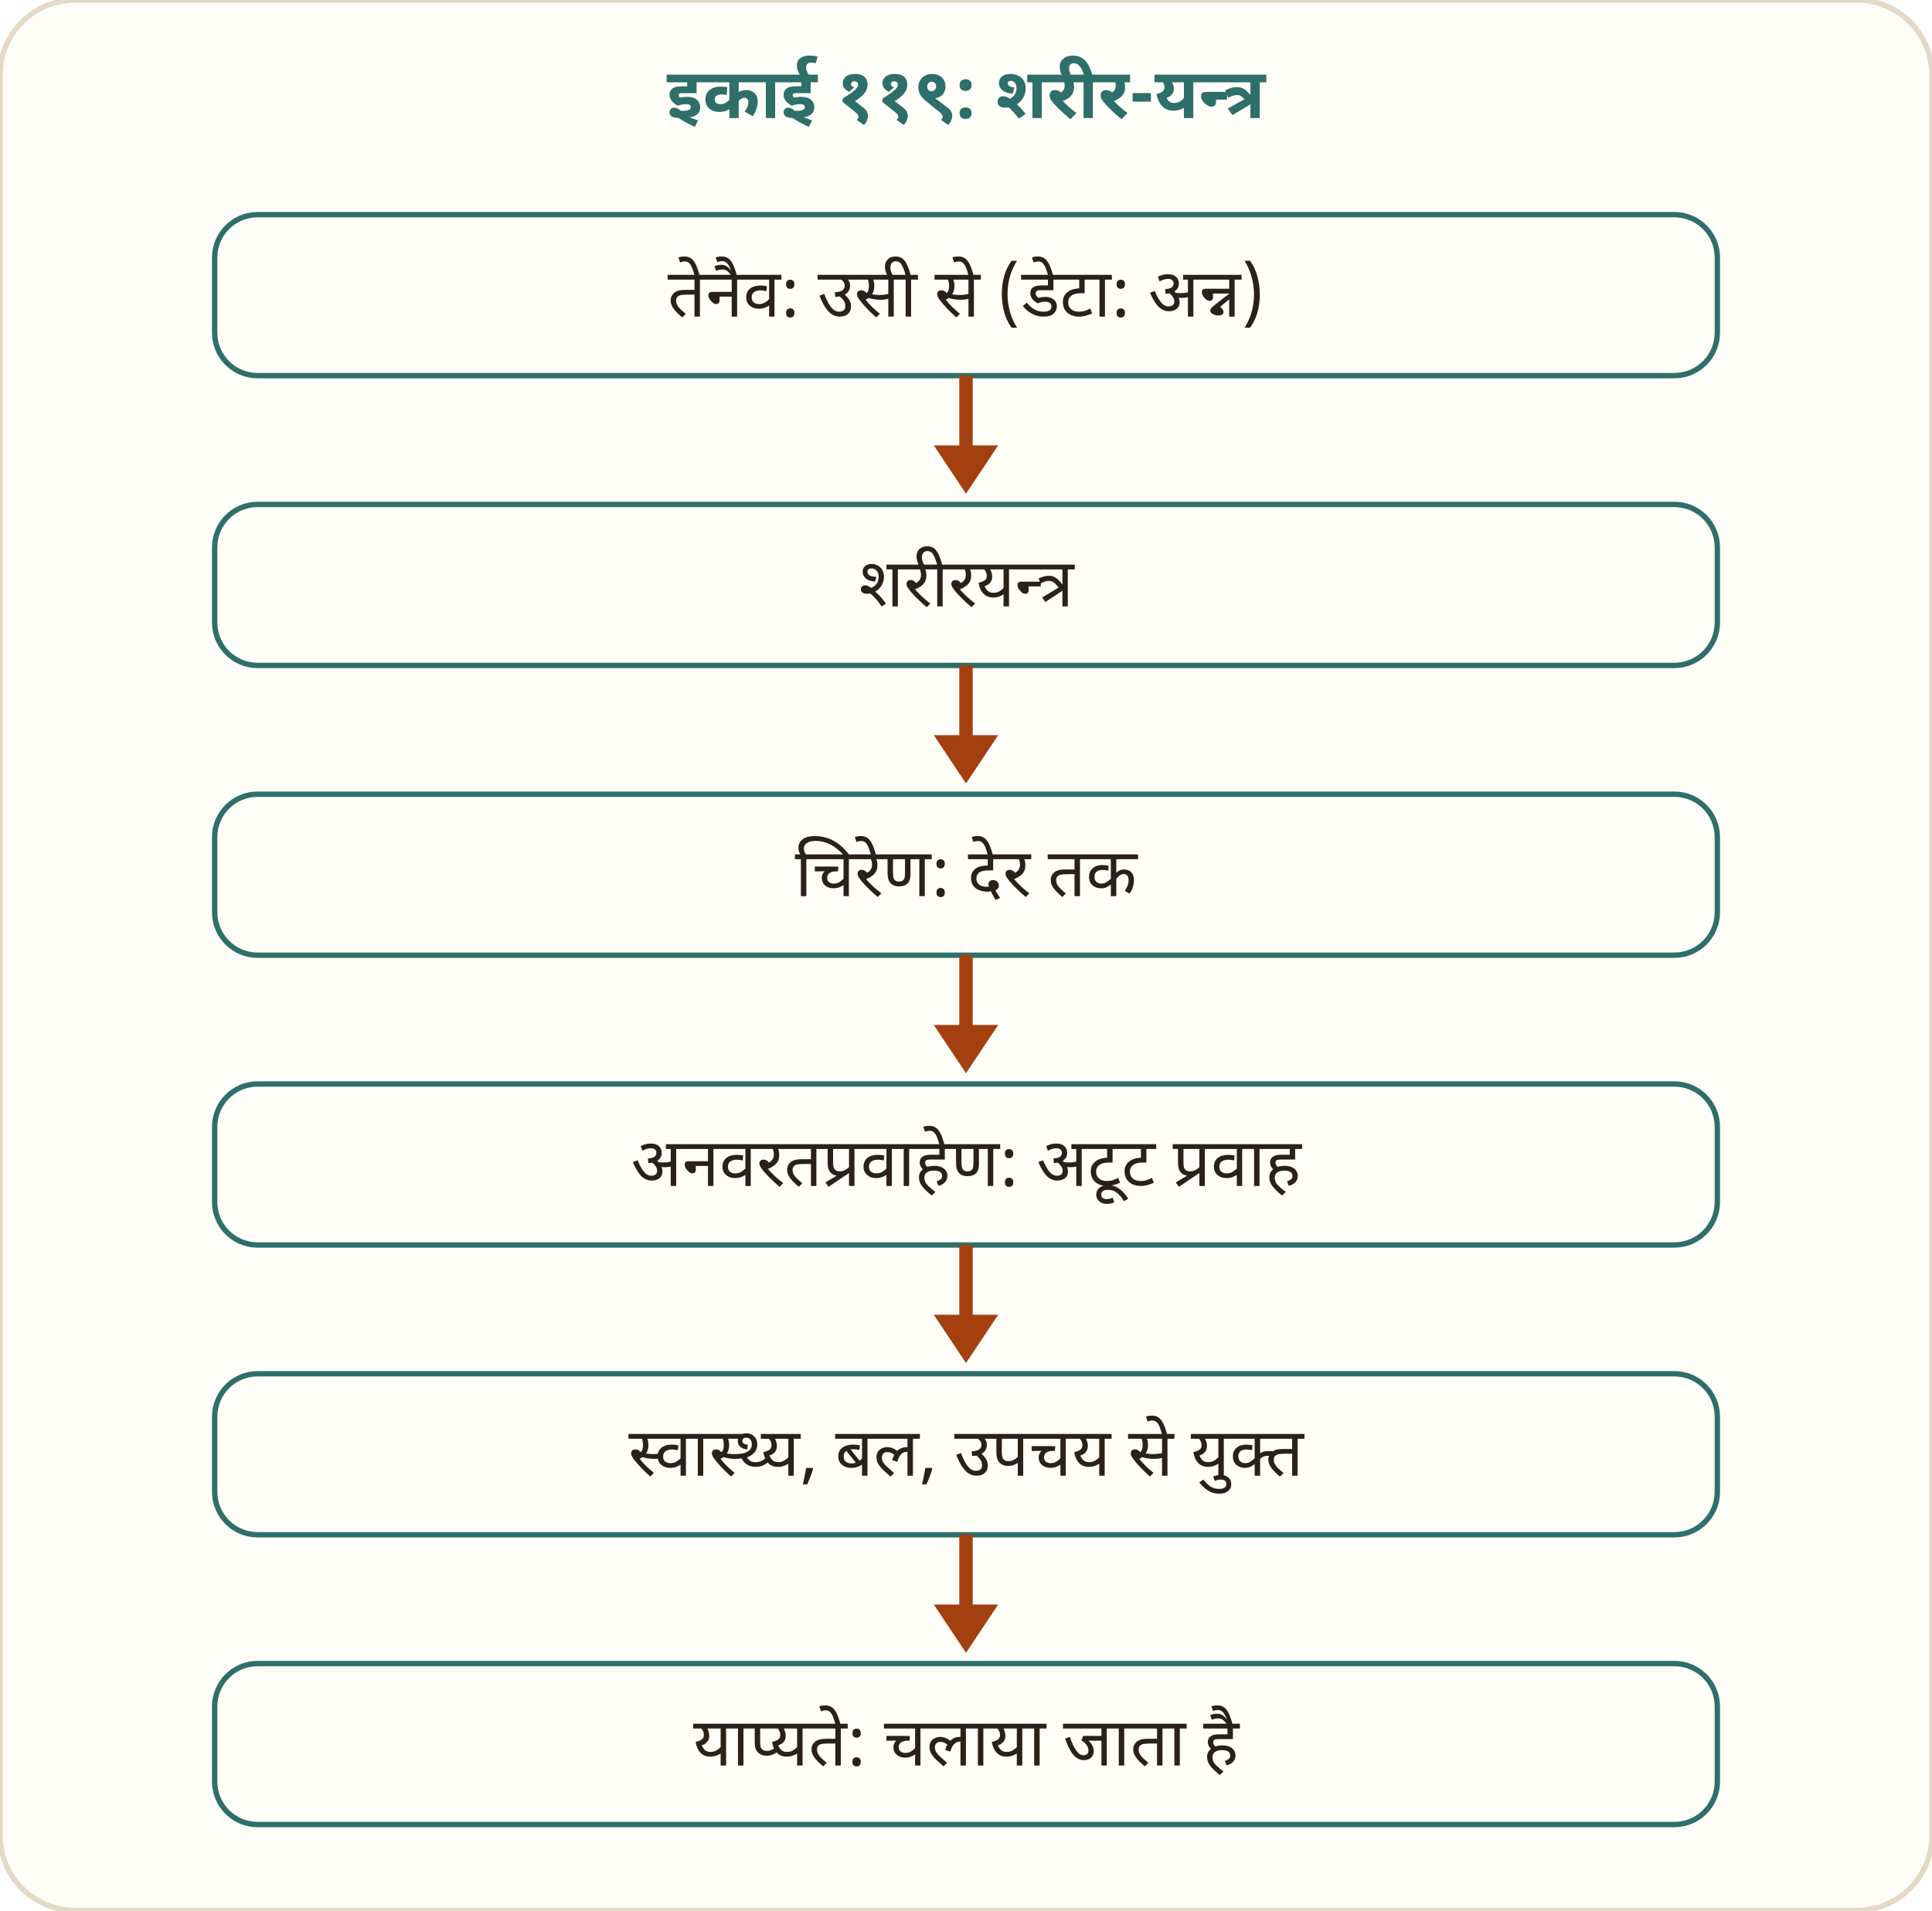
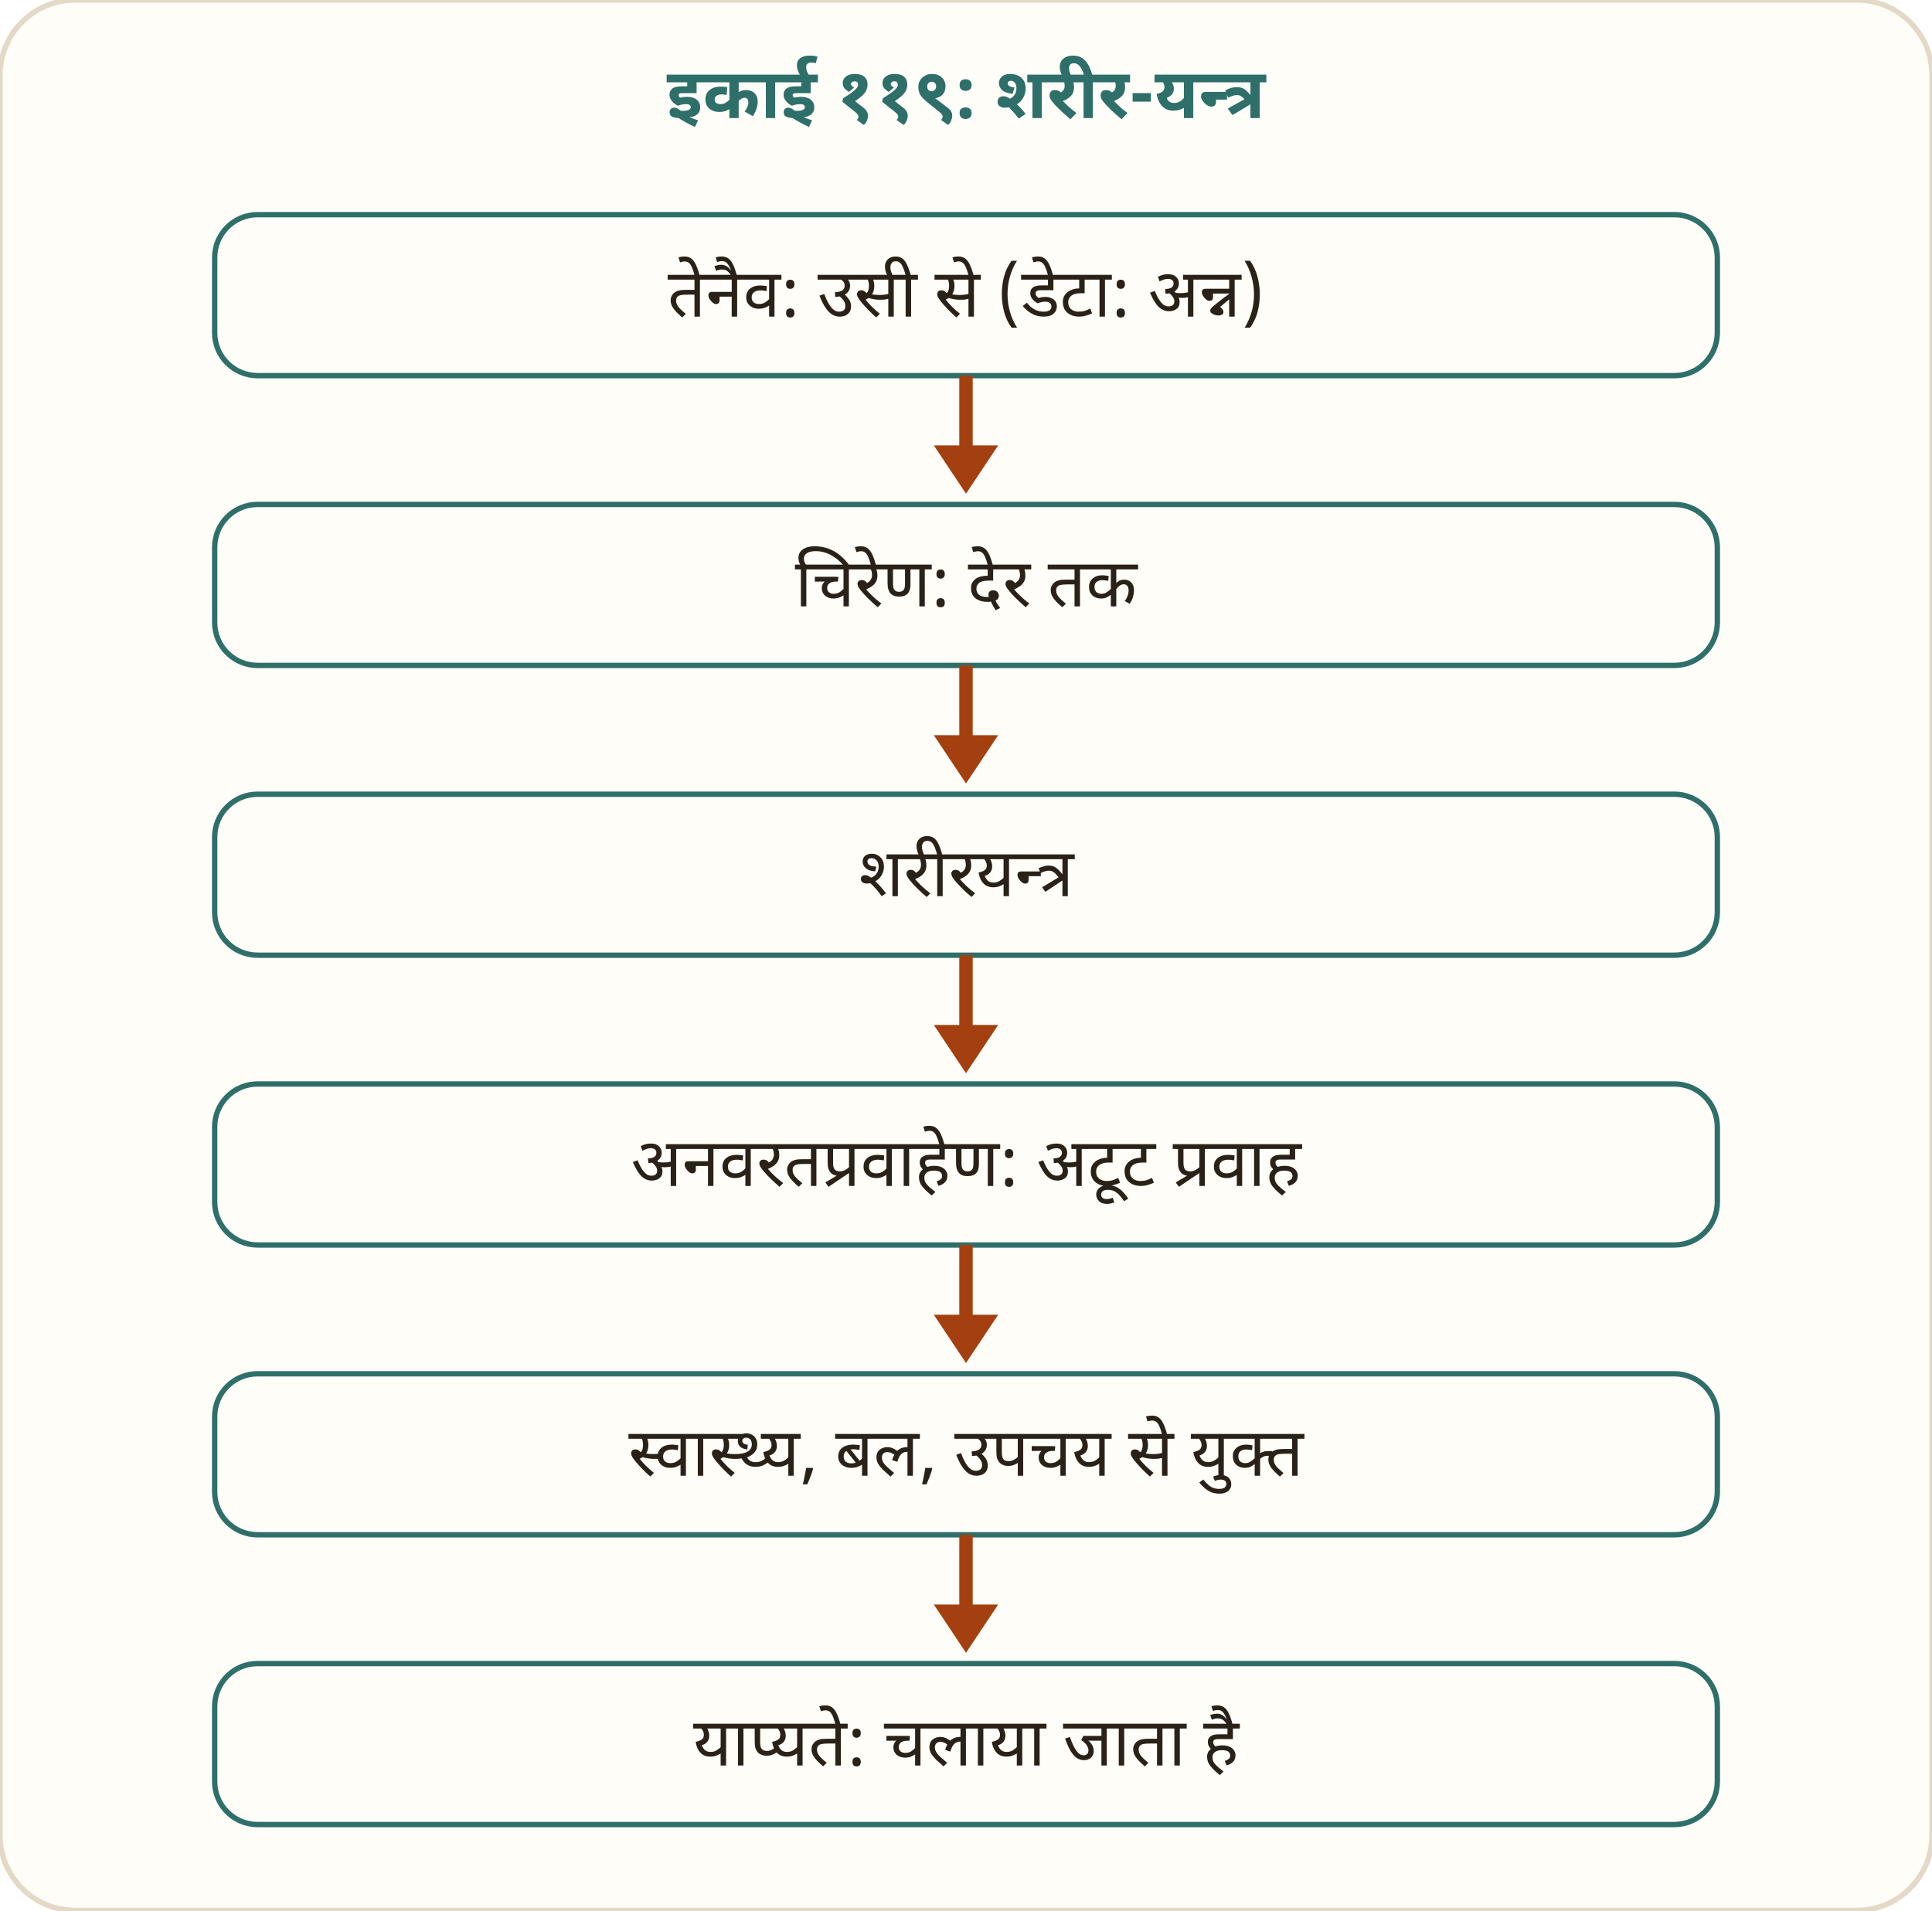
<svg xmlns="http://www.w3.org/2000/svg" viewBox="0 0 360 356" role="img">
  <rect width="360" height="356" rx="14" fill="#fffdf8" stroke="#e4d9c6" />
  <text x="180" y="22" font-family="'Noto Sans Devanagari','Mukta','Nirmala UI','Mangal',sans-serif" font-size="13" font-weight="700" fill="#2f6f6a" text-anchor="middle">इकाई ११९: शरीर-यन्त्र</text>
  <rect x="40" y="40" width="280" height="30" rx="8" fill="#fffdf8" stroke="#2f6f6a" />
  <text x="180.0" y="59.0" font-family="'Noto Sans Devanagari','Mukta','Nirmala UI','Mangal',sans-serif" font-size="12.5" font-weight="500" fill="#2a2118" text-anchor="middle">तेनैव: उसी से (डेटा: अन्न)</text>
  <line x1="180" y1="70" x2="180" y2="86" stroke="#a4400f" stroke-width="2.5" />
  <polygon points="180,92 174,83 186,83" fill="#a4400f" />
  <rect x="40" y="94" width="280" height="30" rx="8" fill="#fffdf8" stroke="#2f6f6a" />
-   <text x="180.0" y="113.0" font-family="'Noto Sans Devanagari','Mukta','Nirmala UI','Mangal',sans-serif" font-size="12.5" font-weight="500" fill="#2a2118" text-anchor="middle">शरीरयन्त्र</text>
+   <text x="180.0" y="113.0" font-family="'Noto Sans Devanagari','Mukta','Nirmala UI','Mangal',sans-serif" font-size="12.5" font-weight="500" fill="#2a2118" text-anchor="middle">चिरेण: देर तक</text>
  <line x1="180" y1="124" x2="180" y2="140" stroke="#a4400f" stroke-width="2.5" />
  <polygon points="180,146 174,137 186,137" fill="#a4400f" />
  <rect x="40" y="148" width="280" height="30" rx="8" fill="#fffdf8" stroke="#2f6f6a" />
-   <text x="180.0" y="167.0" font-family="'Noto Sans Devanagari','Mukta','Nirmala UI','Mangal',sans-serif" font-size="12.5" font-weight="500" fill="#2a2118" text-anchor="middle">चिरेण: देर तक</text>
+   <text x="180.0" y="167.0" font-family="'Noto Sans Devanagari','Mukta','Nirmala UI','Mangal',sans-serif" font-size="12.5" font-weight="500" fill="#2a2118" text-anchor="middle">शरीरयन्त्र</text>
  <line x1="180" y1="178" x2="180" y2="194" stroke="#a4400f" stroke-width="2.5" />
  <polygon points="180,200 174,191 186,191" fill="#a4400f" />
  <rect x="40" y="202" width="280" height="30" rx="8" fill="#fffdf8" stroke="#2f6f6a" />
  <text x="180.0" y="221.0" font-family="'Noto Sans Devanagari','Mukta','Nirmala UI','Mangal',sans-serif" font-size="12.5" font-weight="500" fill="#2a2118" text-anchor="middle">अनवरतप्रवाहेण: अटूट प्रवाह</text>
  <line x1="180" y1="232" x2="180" y2="248" stroke="#a4400f" stroke-width="2.5" />
  <polygon points="180,254 174,245 186,245" fill="#a4400f" />
  <rect x="40" y="256" width="280" height="30" rx="8" fill="#fffdf8" stroke="#2f6f6a" />
  <text x="180.0" y="275.0" font-family="'Noto Sans Devanagari','Mukta','Nirmala UI','Mangal',sans-serif" font-size="12.5" font-weight="500" fill="#2a2118" text-anchor="middle">स्वास्थ्य, बल, उपचय से युक्त</text>
  <line x1="180" y1="286" x2="180" y2="302" stroke="#a4400f" stroke-width="2.5" />
  <polygon points="180,308 174,299 186,299" fill="#a4400f" />
  <rect x="40" y="310" width="280" height="30" rx="8" fill="#fffdf8" stroke="#2f6f6a" />
  <text x="180.0" y="329.0" font-family="'Noto Sans Devanagari','Mukta','Nirmala UI','Mangal',sans-serif" font-size="12.5" font-weight="500" fill="#2a2118" text-anchor="middle">याप्यते: चलाया जाता है</text>
</svg>
